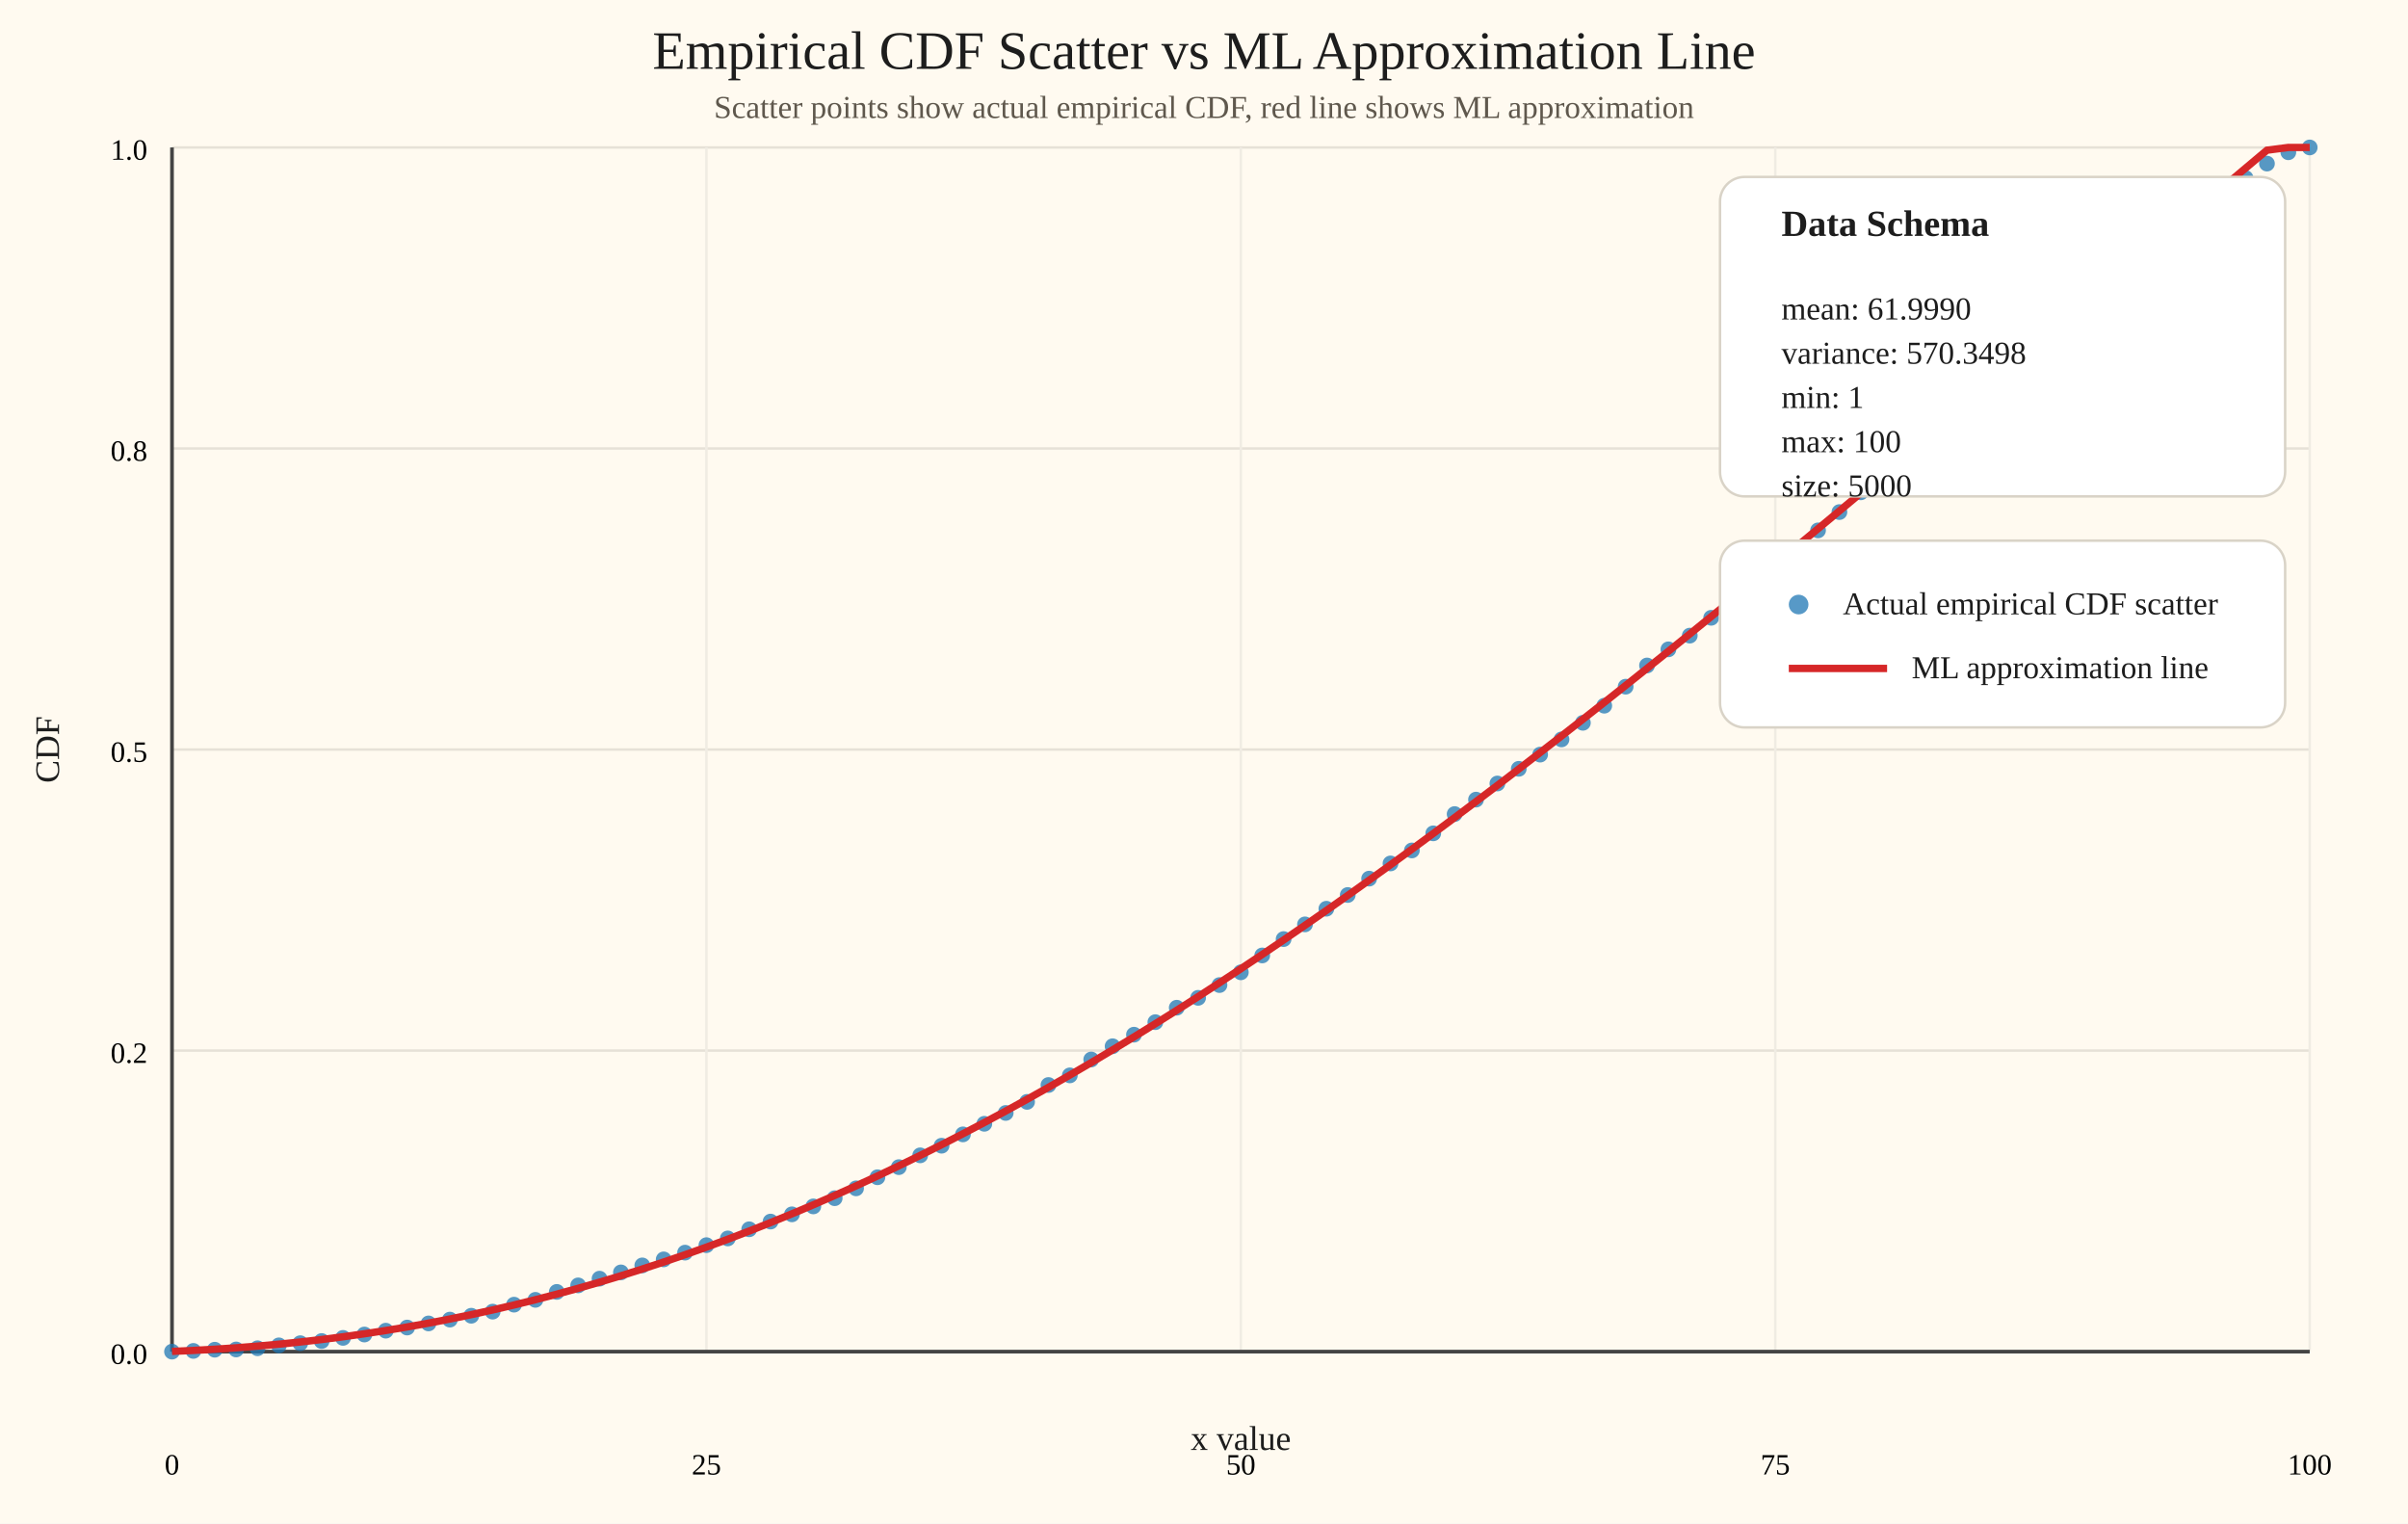
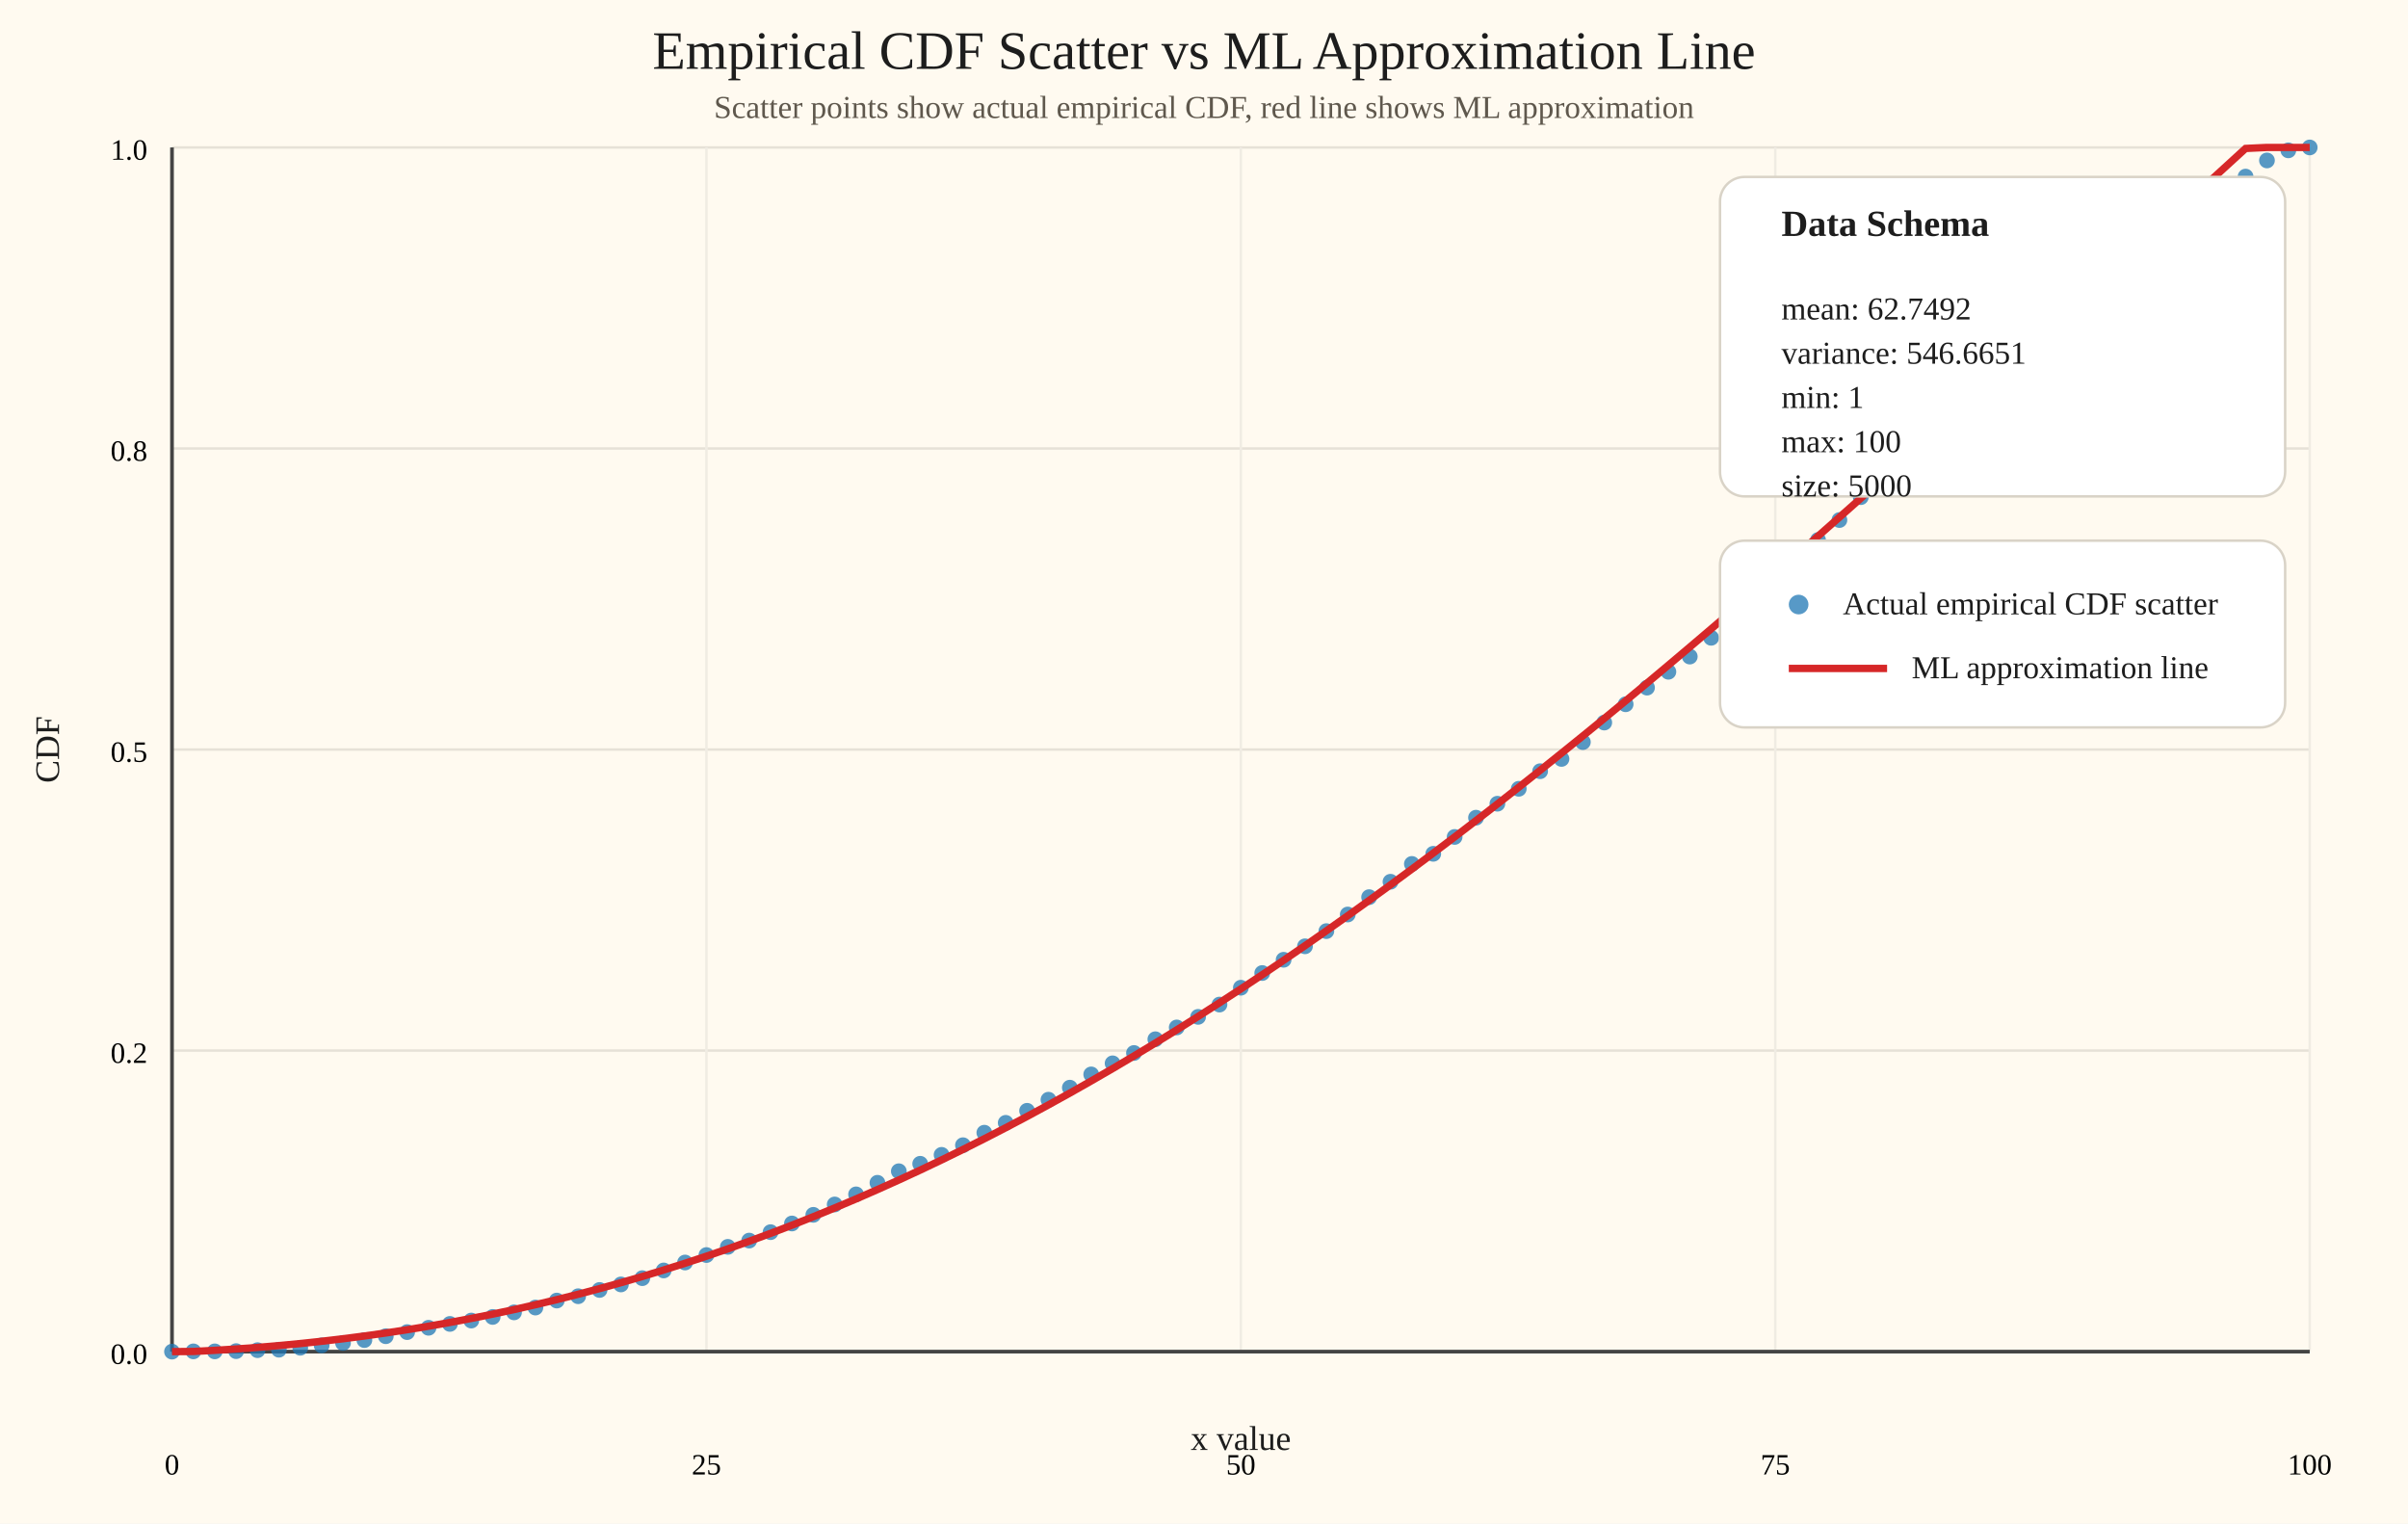
<svg xmlns="http://www.w3.org/2000/svg" width="980" height="620" viewBox="0 0 980 620">
  <rect width="100%" height="100%" fill="#fffaf0" />
  <text x="490.0" y="28" font-size="22" text-anchor="middle" fill="#1d1d1d">Empirical CDF Scatter vs ML Approximation Line</text>
  <text x="490.0" y="48" font-size="13" text-anchor="middle" fill="#5f584d">Scatter points show actual empirical CDF, red line shows ML approximation</text>
  <g>
    <line x1="70" y1="550.00" x2="940" y2="550.00" stroke="#e6e1d7" stroke-width="1" />
    <text x="60" y="555.00" font-size="12" text-anchor="end">0.0</text>
  </g>
  <g>
    <line x1="70" y1="427.50" x2="940" y2="427.50" stroke="#e6e1d7" stroke-width="1" />
    <text x="60" y="432.50" font-size="12" text-anchor="end">0.2</text>
  </g>
  <g>
    <line x1="70" y1="305.00" x2="940" y2="305.00" stroke="#e6e1d7" stroke-width="1" />
    <text x="60" y="310.00" font-size="12" text-anchor="end">0.5</text>
  </g>
  <g>
    <line x1="70" y1="182.50" x2="940" y2="182.50" stroke="#e6e1d7" stroke-width="1" />
    <text x="60" y="187.50" font-size="12" text-anchor="end">0.8</text>
  </g>
  <g>
    <line x1="70" y1="60.00" x2="940" y2="60.00" stroke="#e6e1d7" stroke-width="1" />
    <text x="60" y="65.00" font-size="12" text-anchor="end">1.0</text>
  </g>
  <g>
    <line x1="70.00" y1="60" x2="70.00" y2="550" stroke="#f0ece3" stroke-width="1" />
    <text x="70.00" y="600" font-size="12" text-anchor="middle">0</text>
  </g>
  <g>
    <line x1="287.50" y1="60" x2="287.50" y2="550" stroke="#f0ece3" stroke-width="1" />
    <text x="287.50" y="600" font-size="12" text-anchor="middle">25</text>
  </g>
  <g>
    <line x1="505.00" y1="60" x2="505.00" y2="550" stroke="#f0ece3" stroke-width="1" />
    <text x="505.00" y="600" font-size="12" text-anchor="middle">50</text>
  </g>
  <g>
    <line x1="722.50" y1="60" x2="722.50" y2="550" stroke="#f0ece3" stroke-width="1" />
    <text x="722.50" y="600" font-size="12" text-anchor="middle">75</text>
  </g>
  <g>
    <line x1="940.00" y1="60" x2="940.00" y2="550" stroke="#f0ece3" stroke-width="1" />
    <text x="940.00" y="600" font-size="12" text-anchor="middle">100</text>
  </g>
  <line x1="70" y1="60" x2="70" y2="550" stroke="#444" stroke-width="1.5" />
  <line x1="70" y1="550" x2="940" y2="550" stroke="#444" stroke-width="1.5" />
  <circle cx="70.00" cy="550.00" r="3.2" fill="#1f77b4" fill-opacity="0.75" />
-   <circle cx="78.70" cy="549.71" r="3.2" fill="#1f77b4" fill-opacity="0.75" />
-   <circle cx="87.40" cy="549.22" r="3.2" fill="#1f77b4" fill-opacity="0.75" />
-   <circle cx="96.10" cy="549.12" r="3.2" fill="#1f77b4" fill-opacity="0.75" />
-   <circle cx="104.80" cy="548.63" r="3.2" fill="#1f77b4" fill-opacity="0.75" />
-   <circle cx="113.50" cy="547.45" r="3.2" fill="#1f77b4" fill-opacity="0.75" />
-   <circle cx="122.20" cy="546.57" r="3.2" fill="#1f77b4" fill-opacity="0.75" />
-   <circle cx="130.90" cy="545.69" r="3.2" fill="#1f77b4" fill-opacity="0.75" />
-   <circle cx="139.60" cy="544.41" r="3.2" fill="#1f77b4" fill-opacity="0.75" />
-   <circle cx="148.30" cy="543.04" r="3.2" fill="#1f77b4" fill-opacity="0.75" />
-   <circle cx="157.00" cy="541.47" r="3.2" fill="#1f77b4" fill-opacity="0.75" />
-   <circle cx="165.70" cy="540.20" r="3.2" fill="#1f77b4" fill-opacity="0.75" />
-   <circle cx="174.40" cy="538.53" r="3.2" fill="#1f77b4" fill-opacity="0.75" />
-   <circle cx="183.10" cy="536.97" r="3.2" fill="#1f77b4" fill-opacity="0.75" />
-   <circle cx="191.80" cy="535.40" r="3.2" fill="#1f77b4" fill-opacity="0.75" />
-   <circle cx="200.50" cy="533.73" r="3.2" fill="#1f77b4" fill-opacity="0.75" />
-   <circle cx="209.20" cy="530.89" r="3.2" fill="#1f77b4" fill-opacity="0.75" />
-   <circle cx="217.90" cy="528.93" r="3.2" fill="#1f77b4" fill-opacity="0.75" />
-   <circle cx="226.60" cy="525.70" r="3.2" fill="#1f77b4" fill-opacity="0.75" />
-   <circle cx="235.30" cy="523.05" r="3.2" fill="#1f77b4" fill-opacity="0.75" />
-   <circle cx="244.00" cy="520.31" r="3.2" fill="#1f77b4" fill-opacity="0.75" />
-   <circle cx="252.70" cy="517.76" r="3.2" fill="#1f77b4" fill-opacity="0.75" />
-   <circle cx="261.40" cy="514.92" r="3.2" fill="#1f77b4" fill-opacity="0.75" />
-   <circle cx="270.10" cy="512.47" r="3.2" fill="#1f77b4" fill-opacity="0.75" />
-   <circle cx="278.80" cy="509.72" r="3.2" fill="#1f77b4" fill-opacity="0.75" />
-   <circle cx="287.50" cy="506.68" r="3.2" fill="#1f77b4" fill-opacity="0.75" />
-   <circle cx="296.20" cy="503.94" r="3.2" fill="#1f77b4" fill-opacity="0.75" />
-   <circle cx="304.90" cy="500.22" r="3.2" fill="#1f77b4" fill-opacity="0.75" />
-   <circle cx="313.60" cy="497.08" r="3.2" fill="#1f77b4" fill-opacity="0.75" />
-   <circle cx="322.30" cy="494.14" r="3.2" fill="#1f77b4" fill-opacity="0.75" />
-   <circle cx="331.00" cy="490.91" r="3.2" fill="#1f77b4" fill-opacity="0.75" />
-   <circle cx="339.70" cy="487.57" r="3.2" fill="#1f77b4" fill-opacity="0.75" />
-   <circle cx="348.40" cy="483.56" r="3.2" fill="#1f77b4" fill-opacity="0.75" />
-   <circle cx="357.10" cy="479.05" r="3.2" fill="#1f77b4" fill-opacity="0.75" />
-   <circle cx="365.80" cy="474.93" r="3.2" fill="#1f77b4" fill-opacity="0.75" />
-   <circle cx="374.50" cy="470.13" r="3.2" fill="#1f77b4" fill-opacity="0.75" />
-   <circle cx="383.20" cy="466.21" r="3.2" fill="#1f77b4" fill-opacity="0.75" />
-   <circle cx="391.90" cy="461.60" r="3.2" fill="#1f77b4" fill-opacity="0.75" />
-   <circle cx="400.60" cy="457.29" r="3.2" fill="#1f77b4" fill-opacity="0.75" />
-   <circle cx="409.30" cy="452.88" r="3.2" fill="#1f77b4" fill-opacity="0.75" />
-   <circle cx="418.00" cy="448.37" r="3.2" fill="#1f77b4" fill-opacity="0.75" />
-   <circle cx="426.70" cy="441.51" r="3.2" fill="#1f77b4" fill-opacity="0.75" />
-   <circle cx="435.40" cy="437.59" r="3.2" fill="#1f77b4" fill-opacity="0.75" />
-   <circle cx="444.10" cy="431.13" r="3.2" fill="#1f77b4" fill-opacity="0.75" />
-   <circle cx="452.80" cy="425.74" r="3.2" fill="#1f77b4" fill-opacity="0.75" />
-   <circle cx="461.50" cy="421.03" r="3.2" fill="#1f77b4" fill-opacity="0.75" />
-   <circle cx="470.20" cy="415.94" r="3.2" fill="#1f77b4" fill-opacity="0.75" />
-   <circle cx="478.90" cy="410.06" r="3.2" fill="#1f77b4" fill-opacity="0.75" />
-   <circle cx="487.60" cy="406.04" r="3.2" fill="#1f77b4" fill-opacity="0.75" />
-   <circle cx="496.30" cy="400.84" r="3.2" fill="#1f77b4" fill-opacity="0.75" />
-   <circle cx="505.00" cy="395.65" r="3.2" fill="#1f77b4" fill-opacity="0.75" />
-   <circle cx="513.70" cy="388.79" r="3.2" fill="#1f77b4" fill-opacity="0.75" />
-   <circle cx="522.40" cy="382.13" r="3.2" fill="#1f77b4" fill-opacity="0.75" />
-   <circle cx="531.10" cy="376.15" r="3.2" fill="#1f77b4" fill-opacity="0.75" />
-   <circle cx="539.80" cy="369.78" r="3.2" fill="#1f77b4" fill-opacity="0.75" />
-   <circle cx="548.50" cy="364.19" r="3.2" fill="#1f77b4" fill-opacity="0.75" />
-   <circle cx="557.20" cy="357.53" r="3.2" fill="#1f77b4" fill-opacity="0.75" />
-   <circle cx="565.90" cy="351.35" r="3.2" fill="#1f77b4" fill-opacity="0.75" />
-   <circle cx="574.60" cy="346.06" r="3.2" fill="#1f77b4" fill-opacity="0.75" />
-   <circle cx="583.30" cy="339.10" r="3.2" fill="#1f77b4" fill-opacity="0.75" />
-   <circle cx="592.00" cy="331.26" r="3.2" fill="#1f77b4" fill-opacity="0.75" />
-   <circle cx="600.70" cy="325.38" r="3.2" fill="#1f77b4" fill-opacity="0.75" />
-   <circle cx="609.40" cy="318.82" r="3.2" fill="#1f77b4" fill-opacity="0.75" />
-   <circle cx="618.10" cy="312.84" r="3.2" fill="#1f77b4" fill-opacity="0.75" />
-   <circle cx="626.80" cy="307.06" r="3.2" fill="#1f77b4" fill-opacity="0.75" />
-   <circle cx="635.50" cy="300.88" r="3.2" fill="#1f77b4" fill-opacity="0.75" />
-   <circle cx="644.20" cy="294.12" r="3.2" fill="#1f77b4" fill-opacity="0.75" />
-   <circle cx="652.90" cy="287.16" r="3.2" fill="#1f77b4" fill-opacity="0.75" />
-   <circle cx="661.60" cy="279.42" r="3.2" fill="#1f77b4" fill-opacity="0.75" />
-   <circle cx="670.30" cy="270.80" r="3.2" fill="#1f77b4" fill-opacity="0.75" />
-   <circle cx="679.00" cy="264.23" r="3.2" fill="#1f77b4" fill-opacity="0.75" />
-   <circle cx="687.70" cy="258.65" r="3.2" fill="#1f77b4" fill-opacity="0.75" />
-   <circle cx="696.40" cy="251.39" r="3.2" fill="#1f77b4" fill-opacity="0.75" />
-   <circle cx="705.10" cy="243.36" r="3.2" fill="#1f77b4" fill-opacity="0.75" />
-   <circle cx="713.80" cy="236.40" r="3.2" fill="#1f77b4" fill-opacity="0.75" />
-   <circle cx="722.50" cy="230.52" r="3.2" fill="#1f77b4" fill-opacity="0.75" />
-   <circle cx="731.20" cy="223.86" r="3.2" fill="#1f77b4" fill-opacity="0.75" />
-   <circle cx="739.90" cy="215.82" r="3.2" fill="#1f77b4" fill-opacity="0.75" />
-   <circle cx="748.60" cy="208.37" r="3.2" fill="#1f77b4" fill-opacity="0.75" />
-   <circle cx="757.30" cy="200.34" r="3.2" fill="#1f77b4" fill-opacity="0.75" />
-   <circle cx="766.00" cy="193.18" r="3.2" fill="#1f77b4" fill-opacity="0.75" />
-   <circle cx="774.70" cy="185.15" r="3.2" fill="#1f77b4" fill-opacity="0.75" />
+   <circle cx="78.70" cy="549.90" r="3.2" fill="#1f77b4" fill-opacity="0.75" />
+   <circle cx="87.40" cy="549.90" r="3.2" fill="#1f77b4" fill-opacity="0.75" />
+   <circle cx="96.10" cy="549.80" r="3.2" fill="#1f77b4" fill-opacity="0.75" />
+   <circle cx="104.80" cy="549.41" r="3.2" fill="#1f77b4" fill-opacity="0.75" />
+   <circle cx="113.50" cy="549.22" r="3.2" fill="#1f77b4" fill-opacity="0.75" />
+   <circle cx="122.20" cy="548.43" r="3.2" fill="#1f77b4" fill-opacity="0.75" />
+   <circle cx="130.90" cy="547.45" r="3.2" fill="#1f77b4" fill-opacity="0.75" />
+   <circle cx="139.60" cy="546.47" r="3.2" fill="#1f77b4" fill-opacity="0.75" />
+   <circle cx="148.30" cy="545.30" r="3.2" fill="#1f77b4" fill-opacity="0.75" />
+   <circle cx="157.00" cy="543.73" r="3.2" fill="#1f77b4" fill-opacity="0.75" />
+   <circle cx="165.70" cy="542.06" r="3.2" fill="#1f77b4" fill-opacity="0.75" />
+   <circle cx="174.40" cy="540.30" r="3.2" fill="#1f77b4" fill-opacity="0.75" />
+   <circle cx="183.10" cy="538.73" r="3.2" fill="#1f77b4" fill-opacity="0.75" />
+   <circle cx="191.80" cy="537.36" r="3.2" fill="#1f77b4" fill-opacity="0.75" />
+   <circle cx="200.50" cy="535.89" r="3.2" fill="#1f77b4" fill-opacity="0.75" />
+   <circle cx="209.20" cy="534.03" r="3.2" fill="#1f77b4" fill-opacity="0.75" />
+   <circle cx="217.90" cy="532.07" r="3.2" fill="#1f77b4" fill-opacity="0.75" />
+   <circle cx="226.60" cy="529.22" r="3.2" fill="#1f77b4" fill-opacity="0.75" />
+   <circle cx="235.30" cy="527.46" r="3.2" fill="#1f77b4" fill-opacity="0.75" />
+   <circle cx="244.00" cy="524.91" r="3.2" fill="#1f77b4" fill-opacity="0.75" />
+   <circle cx="252.70" cy="522.66" r="3.2" fill="#1f77b4" fill-opacity="0.75" />
+   <circle cx="261.40" cy="520.11" r="3.2" fill="#1f77b4" fill-opacity="0.75" />
+   <circle cx="270.10" cy="516.97" r="3.2" fill="#1f77b4" fill-opacity="0.75" />
+   <circle cx="278.80" cy="513.74" r="3.2" fill="#1f77b4" fill-opacity="0.75" />
+   <circle cx="287.50" cy="510.70" r="3.2" fill="#1f77b4" fill-opacity="0.75" />
+   <circle cx="296.20" cy="507.37" r="3.2" fill="#1f77b4" fill-opacity="0.75" />
+   <circle cx="304.90" cy="504.82" r="3.2" fill="#1f77b4" fill-opacity="0.75" />
+   <circle cx="313.60" cy="501.39" r="3.2" fill="#1f77b4" fill-opacity="0.75" />
+   <circle cx="322.30" cy="497.86" r="3.2" fill="#1f77b4" fill-opacity="0.75" />
+   <circle cx="331.00" cy="494.34" r="3.2" fill="#1f77b4" fill-opacity="0.75" />
+   <circle cx="339.70" cy="490.12" r="3.2" fill="#1f77b4" fill-opacity="0.75" />
+   <circle cx="348.40" cy="486.01" r="3.2" fill="#1f77b4" fill-opacity="0.75" />
+   <circle cx="357.10" cy="481.30" r="3.2" fill="#1f77b4" fill-opacity="0.75" />
+   <circle cx="365.80" cy="476.60" r="3.2" fill="#1f77b4" fill-opacity="0.75" />
+   <circle cx="374.50" cy="473.56" r="3.2" fill="#1f77b4" fill-opacity="0.75" />
+   <circle cx="383.20" cy="469.93" r="3.2" fill="#1f77b4" fill-opacity="0.75" />
+   <circle cx="391.90" cy="466.01" r="3.2" fill="#1f77b4" fill-opacity="0.75" />
+   <circle cx="400.60" cy="460.92" r="3.2" fill="#1f77b4" fill-opacity="0.75" />
+   <circle cx="409.30" cy="456.90" r="3.2" fill="#1f77b4" fill-opacity="0.75" />
+   <circle cx="418.00" cy="452.00" r="3.2" fill="#1f77b4" fill-opacity="0.75" />
+   <circle cx="426.70" cy="447.49" r="3.2" fill="#1f77b4" fill-opacity="0.75" />
+   <circle cx="435.40" cy="442.59" r="3.2" fill="#1f77b4" fill-opacity="0.75" />
+   <circle cx="444.10" cy="437.20" r="3.2" fill="#1f77b4" fill-opacity="0.75" />
+   <circle cx="452.80" cy="432.69" r="3.2" fill="#1f77b4" fill-opacity="0.75" />
+   <circle cx="461.50" cy="428.48" r="3.2" fill="#1f77b4" fill-opacity="0.75" />
+   <circle cx="470.20" cy="422.89" r="3.2" fill="#1f77b4" fill-opacity="0.75" />
+   <circle cx="478.90" cy="418.09" r="3.2" fill="#1f77b4" fill-opacity="0.75" />
+   <circle cx="487.60" cy="413.78" r="3.2" fill="#1f77b4" fill-opacity="0.75" />
+   <circle cx="496.30" cy="408.78" r="3.2" fill="#1f77b4" fill-opacity="0.75" />
+   <circle cx="505.00" cy="401.92" r="3.2" fill="#1f77b4" fill-opacity="0.75" />
+   <circle cx="513.70" cy="395.94" r="3.2" fill="#1f77b4" fill-opacity="0.75" />
+   <circle cx="522.40" cy="390.55" r="3.2" fill="#1f77b4" fill-opacity="0.75" />
+   <circle cx="531.10" cy="385.07" r="3.2" fill="#1f77b4" fill-opacity="0.75" />
+   <circle cx="539.80" cy="378.89" r="3.2" fill="#1f77b4" fill-opacity="0.75" />
+   <circle cx="548.50" cy="372.13" r="3.2" fill="#1f77b4" fill-opacity="0.75" />
+   <circle cx="557.20" cy="365.07" r="3.2" fill="#1f77b4" fill-opacity="0.75" />
+   <circle cx="565.90" cy="358.80" r="3.2" fill="#1f77b4" fill-opacity="0.75" />
+   <circle cx="574.60" cy="351.55" r="3.2" fill="#1f77b4" fill-opacity="0.75" />
+   <circle cx="583.30" cy="347.43" r="3.2" fill="#1f77b4" fill-opacity="0.75" />
+   <circle cx="592.00" cy="340.57" r="3.2" fill="#1f77b4" fill-opacity="0.75" />
+   <circle cx="600.70" cy="332.73" r="3.2" fill="#1f77b4" fill-opacity="0.75" />
+   <circle cx="609.40" cy="327.05" r="3.2" fill="#1f77b4" fill-opacity="0.75" />
+   <circle cx="618.10" cy="320.97" r="3.2" fill="#1f77b4" fill-opacity="0.75" />
+   <circle cx="626.80" cy="313.82" r="3.2" fill="#1f77b4" fill-opacity="0.75" />
+   <circle cx="635.50" cy="308.82" r="3.2" fill="#1f77b4" fill-opacity="0.75" />
+   <circle cx="644.20" cy="301.96" r="3.2" fill="#1f77b4" fill-opacity="0.75" />
+   <circle cx="652.90" cy="294.02" r="3.2" fill="#1f77b4" fill-opacity="0.75" />
+   <circle cx="661.60" cy="286.58" r="3.2" fill="#1f77b4" fill-opacity="0.75" />
+   <circle cx="670.30" cy="279.81" r="3.2" fill="#1f77b4" fill-opacity="0.75" />
+   <circle cx="679.00" cy="273.35" r="3.2" fill="#1f77b4" fill-opacity="0.75" />
+   <circle cx="687.70" cy="267.17" r="3.2" fill="#1f77b4" fill-opacity="0.75" />
+   <circle cx="696.40" cy="259.53" r="3.2" fill="#1f77b4" fill-opacity="0.75" />
+   <circle cx="705.10" cy="251.20" r="3.2" fill="#1f77b4" fill-opacity="0.75" />
+   <circle cx="713.80" cy="243.36" r="3.2" fill="#1f77b4" fill-opacity="0.75" />
+   <circle cx="722.50" cy="236.01" r="3.2" fill="#1f77b4" fill-opacity="0.75" />
+   <circle cx="731.20" cy="226.31" r="3.2" fill="#1f77b4" fill-opacity="0.75" />
+   <circle cx="739.90" cy="219.74" r="3.2" fill="#1f77b4" fill-opacity="0.75" />
+   <circle cx="748.60" cy="211.61" r="3.2" fill="#1f77b4" fill-opacity="0.75" />
+   <circle cx="757.30" cy="202.30" r="3.2" fill="#1f77b4" fill-opacity="0.75" />
+   <circle cx="766.00" cy="192.59" r="3.2" fill="#1f77b4" fill-opacity="0.75" />
+   <circle cx="774.70" cy="185.34" r="3.2" fill="#1f77b4" fill-opacity="0.75" />
  <circle cx="783.40" cy="177.40" r="3.2" fill="#1f77b4" fill-opacity="0.75" />
-   <circle cx="792.10" cy="169.56" r="3.2" fill="#1f77b4" fill-opacity="0.75" />
-   <circle cx="800.80" cy="163.19" r="3.2" fill="#1f77b4" fill-opacity="0.75" />
-   <circle cx="809.50" cy="157.61" r="3.2" fill="#1f77b4" fill-opacity="0.75" />
-   <circle cx="818.20" cy="150.36" r="3.2" fill="#1f77b4" fill-opacity="0.75" />
-   <circle cx="826.90" cy="143.89" r="3.2" fill="#1f77b4" fill-opacity="0.75" />
-   <circle cx="835.60" cy="134.58" r="3.2" fill="#1f77b4" fill-opacity="0.75" />
-   <circle cx="844.30" cy="127.33" r="3.2" fill="#1f77b4" fill-opacity="0.75" />
-   <circle cx="853.00" cy="119.29" r="3.2" fill="#1f77b4" fill-opacity="0.75" />
-   <circle cx="861.70" cy="112.82" r="3.2" fill="#1f77b4" fill-opacity="0.75" />
-   <circle cx="870.40" cy="106.35" r="3.2" fill="#1f77b4" fill-opacity="0.75" />
-   <circle cx="879.10" cy="99.20" r="3.2" fill="#1f77b4" fill-opacity="0.75" />
-   <circle cx="887.80" cy="93.52" r="3.2" fill="#1f77b4" fill-opacity="0.75" />
-   <circle cx="896.50" cy="85.97" r="3.2" fill="#1f77b4" fill-opacity="0.75" />
-   <circle cx="905.20" cy="79.40" r="3.2" fill="#1f77b4" fill-opacity="0.75" />
-   <circle cx="913.90" cy="72.45" r="3.2" fill="#1f77b4" fill-opacity="0.75" />
-   <circle cx="922.60" cy="66.57" r="3.2" fill="#1f77b4" fill-opacity="0.75" />
-   <circle cx="931.30" cy="61.96" r="3.2" fill="#1f77b4" fill-opacity="0.75" />
+   <circle cx="792.10" cy="170.05" r="3.2" fill="#1f77b4" fill-opacity="0.75" />
+   <circle cx="800.80" cy="160.84" r="3.2" fill="#1f77b4" fill-opacity="0.75" />
+   <circle cx="809.50" cy="153.39" r="3.2" fill="#1f77b4" fill-opacity="0.75" />
+   <circle cx="818.20" cy="146.53" r="3.2" fill="#1f77b4" fill-opacity="0.75" />
+   <circle cx="826.90" cy="140.16" r="3.2" fill="#1f77b4" fill-opacity="0.75" />
+   <circle cx="835.60" cy="132.42" r="3.2" fill="#1f77b4" fill-opacity="0.75" />
+   <circle cx="844.30" cy="124.97" r="3.2" fill="#1f77b4" fill-opacity="0.75" />
+   <circle cx="853.00" cy="118.51" r="3.2" fill="#1f77b4" fill-opacity="0.75" />
+   <circle cx="861.70" cy="111.74" r="3.2" fill="#1f77b4" fill-opacity="0.75" />
+   <circle cx="870.40" cy="105.96" r="3.2" fill="#1f77b4" fill-opacity="0.75" />
+   <circle cx="879.10" cy="99.79" r="3.2" fill="#1f77b4" fill-opacity="0.75" />
+   <circle cx="887.80" cy="92.73" r="3.2" fill="#1f77b4" fill-opacity="0.75" />
+   <circle cx="896.50" cy="86.26" r="3.2" fill="#1f77b4" fill-opacity="0.75" />
+   <circle cx="905.20" cy="78.82" r="3.2" fill="#1f77b4" fill-opacity="0.75" />
+   <circle cx="913.90" cy="71.86" r="3.2" fill="#1f77b4" fill-opacity="0.75" />
+   <circle cx="922.60" cy="65.29" r="3.2" fill="#1f77b4" fill-opacity="0.75" />
+   <circle cx="931.30" cy="61.18" r="3.2" fill="#1f77b4" fill-opacity="0.75" />
  <circle cx="940.00" cy="60.00" r="3.2" fill="#1f77b4" fill-opacity="0.75" />
-   <polyline fill="none" stroke="#d62728" stroke-width="3" points="70.00,549.90 78.70,549.52 87.40,549.03 96.10,548.45 104.80,547.76 113.50,546.97 122.20,546.08 130.90,545.08 139.60,543.96 148.30,542.74 157.00,541.41 165.70,539.97 174.40,538.41 183.10,536.73 191.80,534.95 200.50,533.04 209.20,531.02 217.90,528.88 226.60,526.62 235.30,524.24 244.00,521.74 252.70,519.13 261.40,516.39 270.10,513.54 278.80,510.57 287.50,507.48 296.20,504.27 304.90,500.94 313.60,497.49 322.30,493.93 331.00,490.26 339.70,486.46 348.40,482.56 357.10,478.54 365.80,474.40 374.50,470.16 383.20,465.81 391.90,461.35 400.60,456.78 409.30,452.11 418.00,447.33 426.70,442.45 435.40,437.47 444.10,432.39 452.80,427.21 461.50,421.94 470.20,416.57 478.90,411.11 487.60,405.56 496.30,399.92 505.00,394.20 513.70,388.39 522.40,382.50 531.10,376.53 539.80,370.49 548.50,364.37 557.20,358.17 565.90,351.91 574.60,345.57 583.30,339.17 592.00,332.70 600.70,326.17 609.40,319.59 618.10,312.94 626.80,306.24 635.50,299.49 644.20,292.68 652.90,285.83 661.60,278.93 670.30,271.99 679.00,265.01 687.70,257.98 696.40,250.92 705.10,243.82 713.80,236.70 722.50,229.54 731.20,222.35 739.90,215.14 748.60,207.90 757.30,200.64 766.00,193.36 774.70,186.06 783.40,178.75 792.10,171.42 800.80,164.08 809.50,156.73 818.20,149.37 826.90,142.01 835.60,134.64 844.30,127.27 853.00,119.90 861.70,112.53 870.40,105.16 879.10,97.80 887.80,90.44 896.50,83.10 905.20,75.76 913.90,68.43 922.60,61.12 931.30,60.00 940.00,60.00" />
+   <polyline fill="none" stroke="#d62728" stroke-width="3" points="70.00,550.00 78.70,549.94 87.40,549.48 96.10,548.93 104.80,548.29 113.50,547.55 122.20,546.72 130.90,545.79 139.60,544.77 148.30,543.64 157.00,542.42 165.70,541.09 174.40,539.66 183.10,538.13 191.80,536.49 200.50,534.74 209.20,532.89 217.90,530.92 226.60,528.85 235.30,526.66 244.00,524.36 252.70,521.95 261.40,519.43 270.10,516.79 278.80,514.04 287.50,511.17 296.20,508.19 304.90,505.09 313.60,501.88 322.30,498.55 331.00,495.10 339.70,491.54 348.40,487.87 357.10,484.07 365.80,480.16 374.50,476.14 383.20,472.00 391.90,467.75 400.60,463.38 409.30,458.90 418.00,454.31 426.70,449.60 435.40,444.79 444.10,439.86 452.80,434.83 461.50,429.68 470.20,424.44 478.90,419.08 487.60,413.62 496.30,408.06 505.00,402.40 513.70,396.64 522.40,390.78 531.10,384.82 539.80,378.77 548.50,372.62 557.20,366.39 565.90,360.06 574.60,353.65 583.30,347.15 592.00,340.57 600.70,333.91 609.40,327.17 618.10,320.35 626.80,313.46 635.50,306.49 644.20,299.46 652.90,292.36 661.60,285.19 670.30,277.96 679.00,270.67 687.70,263.32 696.40,255.92 705.10,248.46 713.80,240.95 722.50,233.40 731.20,225.80 739.90,218.16 748.60,210.48 757.30,202.76 766.00,195.00 774.70,187.22 783.40,179.41 792.10,171.56 800.80,163.70 809.50,155.81 818.20,147.91 826.90,139.99 835.60,132.05 844.30,124.10 853.00,116.15 861.70,108.18 870.40,100.22 879.10,92.25 887.80,84.28 896.50,76.32 905.20,68.36 913.90,60.41 922.60,60.00 931.30,60.00 940.00,60.00" />
  <rect x="700" y="72" width="230" height="130" fill="#ffffff" stroke="#d9d3c7" rx="10" />
  <text x="725" y="96" font-size="15" font-weight="bold" fill="#1d1d1d">Data Schema</text>
-   <text x="725" y="130" font-size="13" fill="#1d1d1d">mean: 61.9990</text>
-   <text x="725" y="148" font-size="13" fill="#1d1d1d">variance: 570.3498</text>
+   <text x="725" y="130" font-size="13" fill="#1d1d1d">mean: 62.7492</text>
+   <text x="725" y="148" font-size="13" fill="#1d1d1d">variance: 546.6651</text>
  <text x="725" y="166" font-size="13" fill="#1d1d1d">min: 1</text>
  <text x="725" y="184" font-size="13" fill="#1d1d1d">max: 100</text>
  <text x="725" y="202" font-size="13" fill="#1d1d1d">size: 5000</text>
  <rect x="700" y="220" width="230" height="76" fill="#ffffff" stroke="#d9d3c7" rx="10" />
  <circle cx="732" cy="246" r="4" fill="#1f77b4" fill-opacity="0.75" />
  <text x="750" y="250" font-size="13" fill="#1d1d1d">Actual empirical CDF scatter</text>
  <line x1="728" y1="272" x2="768" y2="272" stroke="#d62728" stroke-width="3" />
  <text x="778" y="276" font-size="13" fill="#1d1d1d">ML approximation line</text>
  <text x="505.0" y="590" font-size="14" text-anchor="middle" fill="#1d1d1d">x value</text>
  <text x="24" y="305.0" font-size="14" text-anchor="middle" fill="#1d1d1d" transform="rotate(-90 24 305.0)">CDF</text>
</svg>
